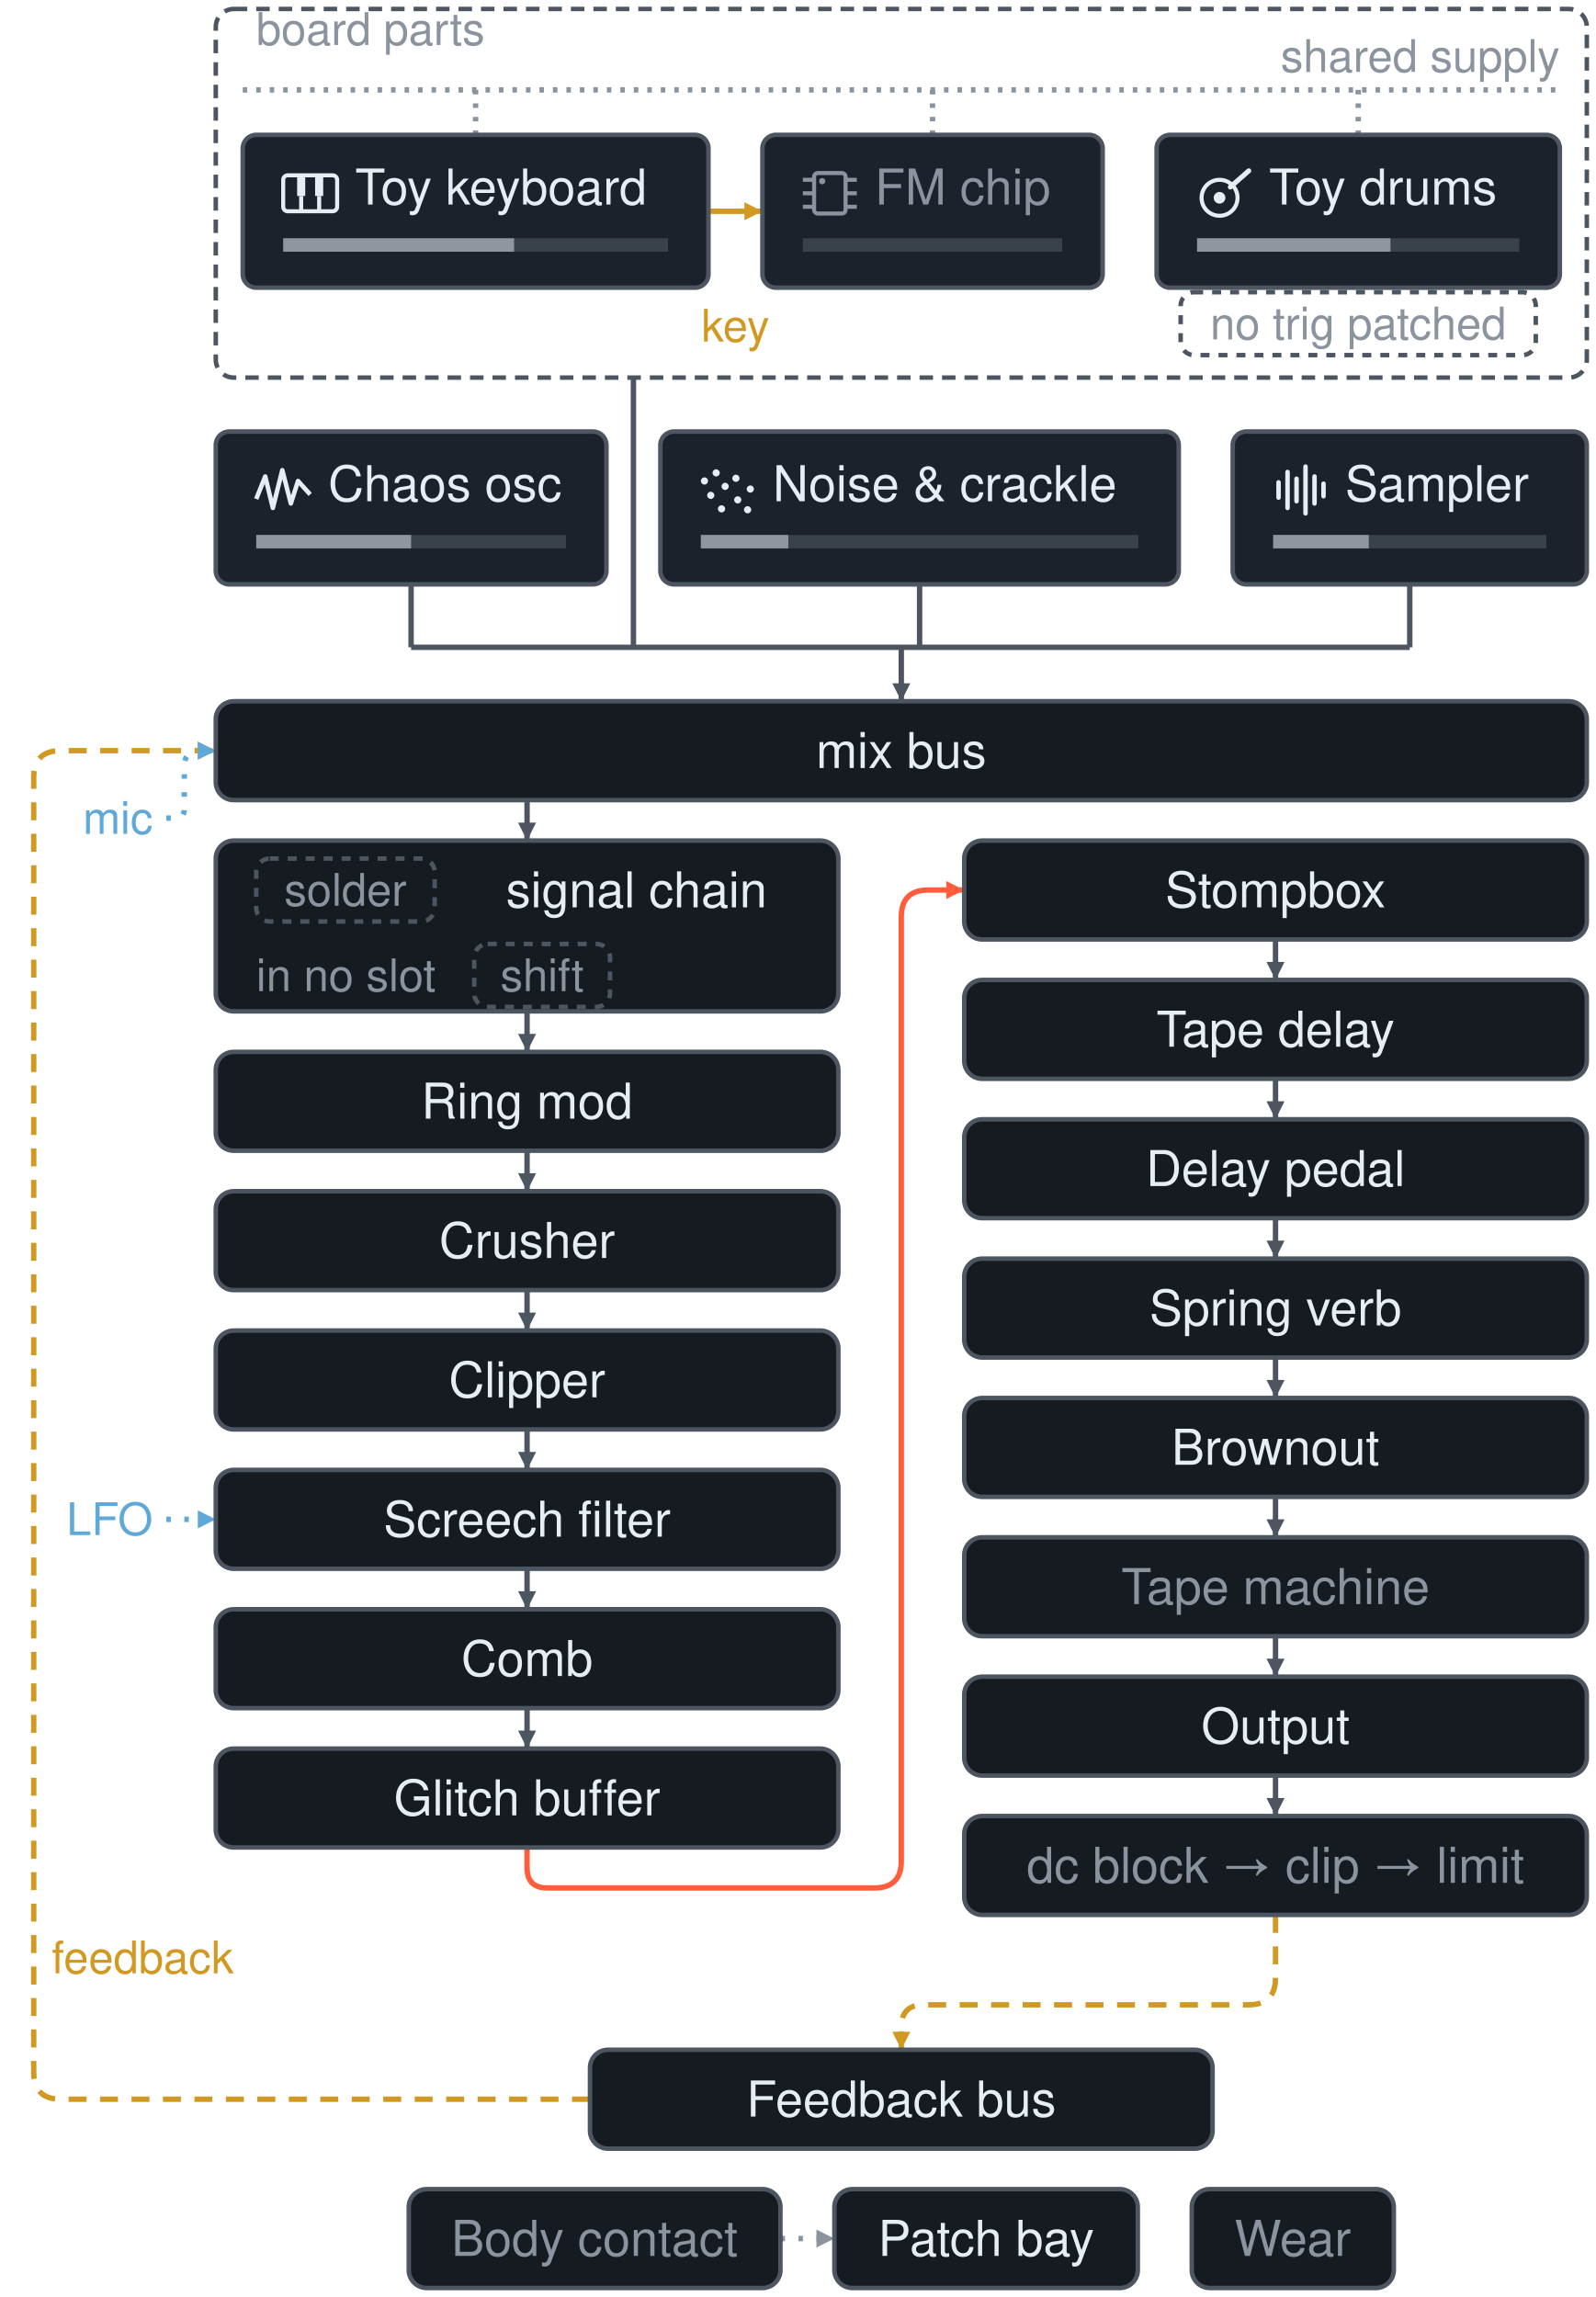
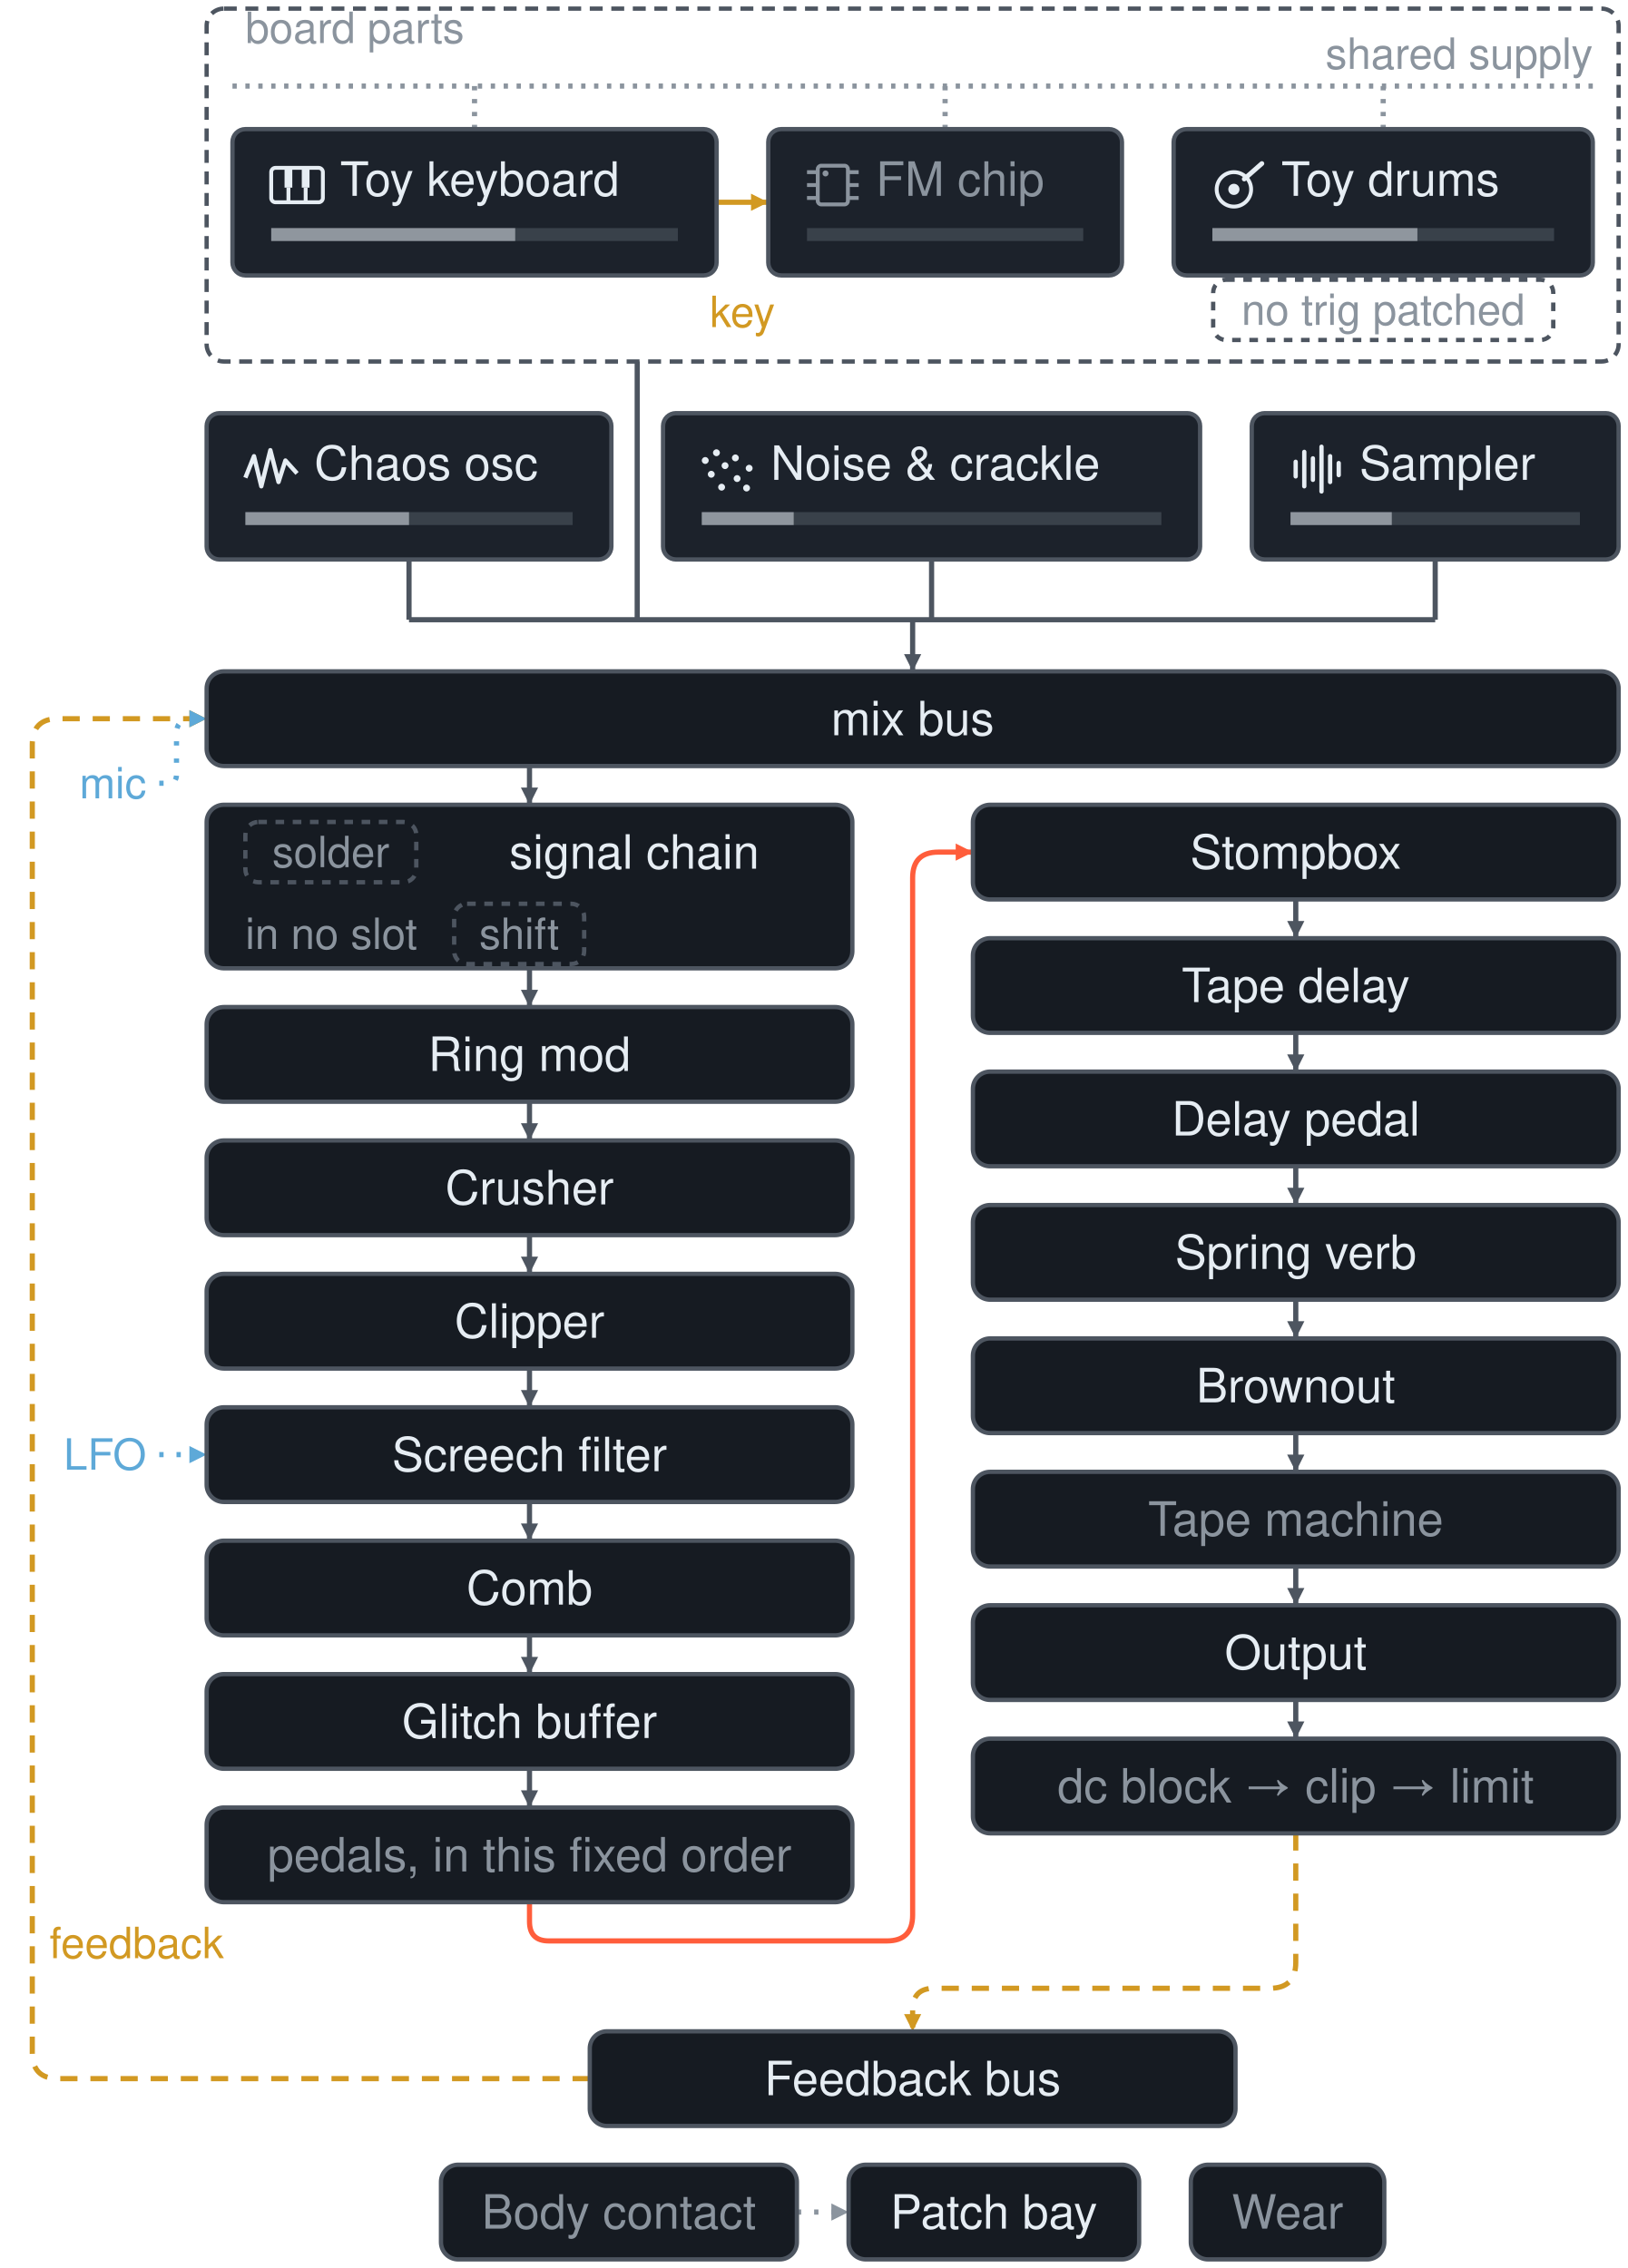
- <svg xmlns="http://www.w3.org/2000/svg" viewBox="0 0 355 511" width="355" height="511" font-family="Helvetica, Arial, sans-serif">
-   <g class="wire">
-     <path class="line" d="M 54 20 L 347 20" fill="none" stroke="#8b949e" stroke-width="1.2" stroke-dasharray="1 2" />
+ <svg xmlns="http://www.w3.org/2000/svg" viewBox="0 0 378 527" width="378" height="527" font-family="Helvetica, Arial, sans-serif">
+   <g class="wire">
+     <path class="line" d="M 54 20 L 370 20" fill="none" stroke="#8b949e" stroke-width="1.2" stroke-dasharray="1 2" />
    <path class="head" d="" fill="#8b949e" />
-     <text x="347" y="16" fill="#8b949e" font-size="10" text-anchor="end">shared supply</text>
-   </g>
-   <g class="wire">
-     <path class="line" d="M 105.8 20 L 105.8 30" fill="none" stroke="#8b949e" stroke-width="1.2" stroke-dasharray="1 2" />
+     <text x="370" y="16" fill="#8b949e" font-size="10" text-anchor="end">shared supply</text>
+   </g>
+   <g class="wire">
+     <path class="line" d="M 110.23 20 L 110.23 30" fill="none" stroke="#8b949e" stroke-width="1.2" stroke-dasharray="1 2" />
    <path class="head" d="" fill="#8b949e" />
  </g>
  <g class="wire">
-     <path class="line" d="M 302.15 20 L 302.15 30" fill="none" stroke="#8b949e" stroke-width="1.2" stroke-dasharray="1 2" />
+     <path class="line" d="M 321.31 20 L 321.31 30" fill="none" stroke="#8b949e" stroke-width="1.2" stroke-dasharray="1 2" />
    <path class="head" d="" fill="#8b949e" />
  </g>
  <g class="wire">
-     <path class="line" d="M 207.45 20 L 207.45 30" fill="none" stroke="#8b949e" stroke-width="1.2" stroke-dasharray="1 2" />
+     <path class="line" d="M 219.54 20 L 219.54 30" fill="none" stroke="#8b949e" stroke-width="1.2" stroke-dasharray="1 2" />
    <path class="head" d="" fill="#8b949e" />
  </g>
  <g class="wire">
-     <path class="line" d="M 157.6 47 L 169.6 47" fill="none" stroke="#d29922" stroke-width="1.2" />
-     <path class="head" d="M 169.6 47 L 165.6 49 L 165.6 45 Z" fill="#d29922" />
-     <text x="163.604" y="76" fill="#d29922" font-size="10" text-anchor="middle">key</text>
-   </g>
-   <g class="wire">
-     <path class="line" d="M 140.91 84 L 140.91 144" fill="none" stroke="#4d5560" stroke-width="1.2" />
-     <path class="head" d="" fill="#4d5560" />
-   </g>
-   <g class="wire">
-     <path class="line" d="M 91.45 130 L 91.45 144" fill="none" stroke="#4d5560" stroke-width="1.2" />
-     <path class="head" d="" fill="#4d5560" />
-   </g>
-   <g class="wire">
-     <path class="line" d="M 204.57 130 L 204.57 144" fill="none" stroke="#4d5560" stroke-width="1.2" />
-     <path class="head" d="" fill="#4d5560" />
-   </g>
-   <g class="wire">
-     <path class="line" d="M 313.61 130 L 313.61 144" fill="none" stroke="#4d5560" stroke-width="1.2" />
-     <path class="head" d="" fill="#4d5560" />
-   </g>
-   <g class="wire">
-     <path class="line" d="M 91.45 144 L 313.61 144" fill="none" stroke="#4d5560" stroke-width="1.2" />
-     <path class="head" d="" fill="#4d5560" />
-   </g>
-   <g class="wire">
-     <path class="line" d="M 200.5 144 L 200.5 156" fill="none" stroke="#4d5560" stroke-width="1.2" />
-     <path class="head" d="M 200.5 156 L 198.5 152 L 202.5 152 Z" fill="#4d5560" />
-   </g>
-   <g class="wire">
-     <path class="line" d="M 117.25 178 L 117.25 187" fill="none" stroke="#4d5560" stroke-width="1.2" />
-     <path class="head" d="M 117.25 187 L 115.25 183 L 119.25 183 Z" fill="#4d5560" />
-   </g>
-   <g class="wire">
-     <path class="line" d="M 117.25 225 L 117.25 234" fill="none" stroke="#4d5560" stroke-width="1.2" />
-     <path class="head" d="M 117.25 234 L 115.25 230 L 119.25 230 Z" fill="#4d5560" />
-   </g>
-   <g class="wire">
-     <path class="line" d="M 117.25 256 L 117.25 265" fill="none" stroke="#4d5560" stroke-width="1.2" />
-     <path class="head" d="M 117.25 265 L 115.25 261 L 119.25 261 Z" fill="#4d5560" />
-   </g>
-   <g class="wire">
-     <path class="line" d="M 117.25 287 L 117.25 296" fill="none" stroke="#4d5560" stroke-width="1.2" />
-     <path class="head" d="M 117.25 296 L 115.25 292 L 119.25 292 Z" fill="#4d5560" />
-   </g>
-   <g class="wire">
-     <path class="line" d="M 117.25 318 L 117.25 327" fill="none" stroke="#4d5560" stroke-width="1.2" />
-     <path class="head" d="M 117.25 327 L 115.25 323 L 119.25 323 Z" fill="#4d5560" />
-   </g>
-   <g class="wire">
-     <path class="line" d="M 117.25 349 L 117.25 358" fill="none" stroke="#4d5560" stroke-width="1.2" />
-     <path class="head" d="M 117.25 358 L 115.25 354 L 119.25 354 Z" fill="#4d5560" />
-   </g>
-   <g class="wire">
-     <path class="line" d="M 117.25 380 L 117.25 389" fill="none" stroke="#4d5560" stroke-width="1.2" />
-     <path class="head" d="M 117.25 389 L 115.25 385 L 119.25 385 Z" fill="#4d5560" />
-   </g>
-   <g class="wire">
-     <path class="line" d="M 283.75 209 L 283.75 218" fill="none" stroke="#4d5560" stroke-width="1.2" />
-     <path class="head" d="M 283.75 218 L 281.75 214 L 285.75 214 Z" fill="#4d5560" />
-   </g>
-   <g class="wire">
-     <path class="line" d="M 283.75 240 L 283.75 249" fill="none" stroke="#4d5560" stroke-width="1.2" />
-     <path class="head" d="M 283.75 249 L 281.75 245 L 285.75 245 Z" fill="#4d5560" />
-   </g>
-   <g class="wire">
-     <path class="line" d="M 283.75 271 L 283.75 280" fill="none" stroke="#4d5560" stroke-width="1.2" />
-     <path class="head" d="M 283.75 280 L 281.75 276 L 285.75 276 Z" fill="#4d5560" />
-   </g>
-   <g class="wire">
-     <path class="line" d="M 283.75 302 L 283.75 311" fill="none" stroke="#4d5560" stroke-width="1.2" />
-     <path class="head" d="M 283.75 311 L 281.75 307 L 285.75 307 Z" fill="#4d5560" />
-   </g>
-   <g class="wire">
-     <path class="line" d="M 283.75 333 L 283.75 342" fill="none" stroke="#4d5560" stroke-width="1.2" />
-     <path class="head" d="M 283.75 342 L 281.75 338 L 285.75 338 Z" fill="#4d5560" />
-   </g>
-   <g class="wire">
-     <path class="line" d="M 283.75 364 L 283.75 373" fill="none" stroke="#4d5560" stroke-width="1.2" />
-     <path class="head" d="M 283.75 373 L 281.75 369 L 285.75 369 Z" fill="#4d5560" />
-   </g>
-   <g class="wire">
-     <path class="line" d="M 283.75 395 L 283.75 404" fill="none" stroke="#4d5560" stroke-width="1.2" />
-     <path class="head" d="M 283.75 404 L 281.75 400 L 285.75 400 Z" fill="#4d5560" />
-   </g>
-   <g class="wire">
-     <path class="line" d="M 117.25 411 L 117.25 415.5 Q 117.25 420 121.75 420 L 194.5 420 Q 200.5 420 200.5 414 L 200.5 204 Q 200.5 198 206.5 198 L 214.5 198" fill="none" stroke="#ff5d3b" stroke-width="1.2" />
-     <path class="head" d="M 214.5 198 L 210.5 200 L 210.5 196 Z" fill="#ff5d3b" />
-   </g>
-   <g class="wire">
-     <path class="line" d="M 283.75 426 L 283.75 440 Q 283.75 446 277.75 446 L 205.5 446 Q 200.5 446 200.5 451 L 200.5 456" fill="none" stroke="#d29922" stroke-width="1.2" stroke-dasharray="4 3" />
-     <path class="head" d="M 200.5 456 L 198.5 452 L 202.5 452 Z" fill="#d29922" />
-   </g>
-   <g class="wire">
-     <path class="line" d="M 131.25 467 L 13.5 467 Q 7.5 467 7.5 461 L 7.5 173 Q 7.5 167 13.5 167 L 48 167" fill="none" stroke="#d29922" stroke-width="1.2" stroke-dasharray="4 3" />
+     <path class="line" d="M 166.46 47 L 178.46 47" fill="none" stroke="#d29922" stroke-width="1.2" />
+     <path class="head" d="M 178.46 47 L 174.46 49 L 174.46 45 Z" fill="#d29922" />
+     <text x="172.463" y="76" fill="#d29922" font-size="10" text-anchor="middle">key</text>
+   </g>
+   <g class="wire">
+     <path class="line" d="M 148.02 84 L 148.02 144" fill="none" stroke="#4d5560" stroke-width="1.2" />
+     <path class="head" d="" fill="#4d5560" />
+   </g>
+   <g class="wire">
+     <path class="line" d="M 95.01 130 L 95.01 144" fill="none" stroke="#4d5560" stroke-width="1.2" />
+     <path class="head" d="" fill="#4d5560" />
+   </g>
+   <g class="wire">
+     <path class="line" d="M 216.4 130 L 216.4 144" fill="none" stroke="#4d5560" stroke-width="1.2" />
+     <path class="head" d="" fill="#4d5560" />
+   </g>
+   <g class="wire">
+     <path class="line" d="M 333.39 130 L 333.39 144" fill="none" stroke="#4d5560" stroke-width="1.2" />
+     <path class="head" d="" fill="#4d5560" />
+   </g>
+   <g class="wire">
+     <path class="line" d="M 95.01 144 L 333.39 144" fill="none" stroke="#4d5560" stroke-width="1.2" />
+     <path class="head" d="" fill="#4d5560" />
+   </g>
+   <g class="wire">
+     <path class="line" d="M 212 144 L 212 156" fill="none" stroke="#4d5560" stroke-width="1.2" />
+     <path class="head" d="M 212 156 L 210 152 L 214 152 Z" fill="#4d5560" />
+   </g>
+   <g class="wire">
+     <path class="line" d="M 123 178 L 123 187" fill="none" stroke="#4d5560" stroke-width="1.2" />
+     <path class="head" d="M 123 187 L 121 183 L 125 183 Z" fill="#4d5560" />
+   </g>
+   <g class="wire">
+     <path class="line" d="M 123 225 L 123 234" fill="none" stroke="#4d5560" stroke-width="1.2" />
+     <path class="head" d="M 123 234 L 121 230 L 125 230 Z" fill="#4d5560" />
+   </g>
+   <g class="wire">
+     <path class="line" d="M 123 256 L 123 265" fill="none" stroke="#4d5560" stroke-width="1.2" />
+     <path class="head" d="M 123 265 L 121 261 L 125 261 Z" fill="#4d5560" />
+   </g>
+   <g class="wire">
+     <path class="line" d="M 123 287 L 123 296" fill="none" stroke="#4d5560" stroke-width="1.2" />
+     <path class="head" d="M 123 296 L 121 292 L 125 292 Z" fill="#4d5560" />
+   </g>
+   <g class="wire">
+     <path class="line" d="M 123 318 L 123 327" fill="none" stroke="#4d5560" stroke-width="1.2" />
+     <path class="head" d="M 123 327 L 121 323 L 125 323 Z" fill="#4d5560" />
+   </g>
+   <g class="wire">
+     <path class="line" d="M 123 349 L 123 358" fill="none" stroke="#4d5560" stroke-width="1.2" />
+     <path class="head" d="M 123 358 L 121 354 L 125 354 Z" fill="#4d5560" />
+   </g>
+   <g class="wire">
+     <path class="line" d="M 123 380 L 123 389" fill="none" stroke="#4d5560" stroke-width="1.2" />
+     <path class="head" d="M 123 389 L 121 385 L 125 385 Z" fill="#4d5560" />
+   </g>
+   <g class="wire">
+     <path class="line" d="M 123 411 L 123 420" fill="none" stroke="#4d5560" stroke-width="1.2" />
+     <path class="head" d="M 123 420 L 121 416 L 125 416 Z" fill="#4d5560" />
+   </g>
+   <g class="wire">
+     <path class="line" d="M 301 209 L 301 218" fill="none" stroke="#4d5560" stroke-width="1.2" />
+     <path class="head" d="M 301 218 L 299 214 L 303 214 Z" fill="#4d5560" />
+   </g>
+   <g class="wire">
+     <path class="line" d="M 301 240 L 301 249" fill="none" stroke="#4d5560" stroke-width="1.2" />
+     <path class="head" d="M 301 249 L 299 245 L 303 245 Z" fill="#4d5560" />
+   </g>
+   <g class="wire">
+     <path class="line" d="M 301 271 L 301 280" fill="none" stroke="#4d5560" stroke-width="1.2" />
+     <path class="head" d="M 301 280 L 299 276 L 303 276 Z" fill="#4d5560" />
+   </g>
+   <g class="wire">
+     <path class="line" d="M 301 302 L 301 311" fill="none" stroke="#4d5560" stroke-width="1.2" />
+     <path class="head" d="M 301 311 L 299 307 L 303 307 Z" fill="#4d5560" />
+   </g>
+   <g class="wire">
+     <path class="line" d="M 301 333 L 301 342" fill="none" stroke="#4d5560" stroke-width="1.2" />
+     <path class="head" d="M 301 342 L 299 338 L 303 338 Z" fill="#4d5560" />
+   </g>
+   <g class="wire">
+     <path class="line" d="M 301 364 L 301 373" fill="none" stroke="#4d5560" stroke-width="1.2" />
+     <path class="head" d="M 301 373 L 299 369 L 303 369 Z" fill="#4d5560" />
+   </g>
+   <g class="wire">
+     <path class="line" d="M 301 395 L 301 404" fill="none" stroke="#4d5560" stroke-width="1.2" />
+     <path class="head" d="M 301 404 L 299 400 L 303 400 Z" fill="#4d5560" />
+   </g>
+   <g class="wire">
+     <path class="line" d="M 123 442 L 123 446.5 Q 123 451 127.5 451 L 206 451 Q 212 451 212 445 L 212 204 Q 212 198 218 198 L 226 198" fill="none" stroke="#ff5d3b" stroke-width="1.2" />
+     <path class="head" d="M 226 198 L 222 200 L 222 196 Z" fill="#ff5d3b" />
+   </g>
+   <g class="wire">
+     <path class="line" d="M 301 426 L 301 456 Q 301 462 295 462 L 217 462 Q 212 462 212 467 L 212 472" fill="none" stroke="#d29922" stroke-width="1.2" stroke-dasharray="4 3" />
+     <path class="head" d="M 212 472 L 210 468 L 214 468 Z" fill="#d29922" />
+   </g>
+   <g class="wire">
+     <path class="line" d="M 137 483 L 13.5 483 Q 7.5 483 7.5 477 L 7.5 173 Q 7.5 167 13.5 167 L 48 167" fill="none" stroke="#d29922" stroke-width="1.2" stroke-dasharray="4 3" />
    <path class="head" d="M 48 167 L 44 169 L 44 165 Z" fill="#d29922" />
-     <text x="11.5" y="439" fill="#d29922" font-size="10" text-anchor="start">feedback</text>
-   </g>
-   <g class="wire">
-     <path class="line" d="M 173.62 498 L 185.62 498" fill="none" stroke="#8b949e" stroke-width="1.2" stroke-dasharray="1 3" />
-     <path class="head" d="M 185.62 498 L 181.62 500 L 181.62 496 Z" fill="#8b949e" />
+     <text x="11.5" y="455" fill="#d29922" font-size="10" text-anchor="start">feedback</text>
+   </g>
+   <g class="wire">
+     <path class="line" d="M 185.12 514 L 197.12 514" fill="none" stroke="#8b949e" stroke-width="1.2" stroke-dasharray="1 3" />
+     <path class="head" d="M 197.12 514 L 193.12 516 L 193.12 512 Z" fill="#8b949e" />
  </g>
  <g class="wire">
    <path class="line" d="M 37 182 L 39 182 Q 41 182 41 180 L 41 170.5 Q 41 167 44.5 167 L 48 167" fill="none" stroke="#5ea9d8" stroke-width="1.2" stroke-dasharray="1 3" />
    <path class="head" d="M 48 167 L 44 169 L 44 165 Z" fill="#5ea9d8" />
  </g>
  <g class="wire">
    <path class="line" d="M 37 338 L 48 338" fill="none" stroke="#5ea9d8" stroke-width="1.2" stroke-dasharray="1 3" />
    <path class="head" d="M 48 338 L 44 340 L 44 336 Z" fill="#5ea9d8" />
  </g>
  <g class="node">
-     <rect x="48" y="2" width="305" height="82" rx="4" fill="none" stroke="#4d5560" stroke-dasharray="3 2" />
+     <rect x="48" y="2" width="328" height="82" rx="4" fill="none" stroke="#4d5560" stroke-dasharray="3 2" />
    <text x="57" y="10" fill="#8b949e" font-size="10" text-anchor="start">board parts</text>
  </g>
  <g class="node">
-     <rect class="box" x="54" y="30" width="103.604" height="34" rx="3" fill="#1c222b" stroke="#4d5560" stroke-width="1" />
+     <rect class="box" x="54" y="30" width="112.463" height="34" rx="3" fill="#1c222b" stroke="#4d5560" stroke-width="1" />
    <g class="glyph">
      <rect x="63" y="39" width="12" height="8" rx="1" fill="none" stroke="#e6edf3" stroke-width="0.9" />
      <path d="M 67 43.6 V 47 M 71 43.6 V 47" stroke="#e6edf3" stroke-width="0.9" />
      <rect x="66.1" y="39" width="1.8" height="4.6" fill="#e6edf3" />
      <rect x="70.1" y="39" width="1.8" height="4.6" fill="#e6edf3" />
    </g>
    <text x="79" y="45.5" fill="#e6edf3" font-size="11" text-anchor="start">Toy keyboard</text>
-     <rect x="63" y="53" width="85.604" height="3" fill="#4d5560" fill-opacity="0.6" />
-     <rect x="63" y="53" width="51.363" height="3" fill="#e6edf3" fill-opacity="0.5" />
-   </g>
-   <g class="node">
-     <rect class="box" x="257.297" y="30" width="89.703" height="34" rx="3" fill="#1c222b" stroke="#4d5560" stroke-width="1" />
-     <g class="glyph">
-       <circle cx="271.297" cy="44" r="4" fill="none" stroke="#e6edf3" stroke-width="0.9" />
-       <circle cx="271.297" cy="44" r="1.3" fill="#e6edf3" />
-       <path d="M 277.797 38 L 273.697 41.6" stroke="#e6edf3" stroke-width="1.1" stroke-linecap="round" />
-     </g>
-     <text x="282.297" y="45.5" fill="#e6edf3" font-size="11" text-anchor="start">Toy drums</text>
-     <rect x="266.297" y="53" width="71.703" height="3" fill="#4d5560" fill-opacity="0.6" />
-     <rect x="266.297" y="53" width="43.022" height="3" fill="#e6edf3" fill-opacity="0.5" />
-   </g>
-   <g class="node">
-     <rect class="box" x="169.604" y="30" width="75.692" height="34" rx="3" fill="#1c222b" stroke="#4d5560" stroke-width="1" />
-     <g class="glyph">
-       <rect x="181.104" y="38.5" width="7" height="9" rx="0.8" fill="none" stroke="#8b949e" stroke-width="0.9" />
-       <path d="M 178.604 40 h 2.5 M 188.104 40 h 2.5 M 178.604 43 h 2.5 M 188.104 43 h 2.5 M 178.604 46 h 2.5 M 188.104 46 h 2.5" stroke="#8b949e" stroke-width="0.9" />
-       <circle cx="182.904" cy="40.3" r="0.7" fill="#8b949e" />
-     </g>
-     <text x="194.604" y="45.5" fill="#8b949e" font-size="11" text-anchor="start">FM chip</text>
-     <rect x="178.604" y="53" width="57.692" height="3" fill="#4d5560" fill-opacity="0.6" />
-   </g>
-   <g class="node">
-     <rect class="box" x="48" y="96" width="86.908" height="34" rx="3" fill="#1c222b" stroke="#4d5560" stroke-width="1" />
+     <rect x="63" y="53" width="94.463" height="3" fill="#4d5560" fill-opacity="0.6" />
+     <rect x="63" y="53" width="56.678" height="3" fill="#e6edf3" fill-opacity="0.5" />
+   </g>
+   <g class="node">
+     <rect class="box" x="272.627" y="30" width="97.373" height="34" rx="3" fill="#1c222b" stroke="#4d5560" stroke-width="1" />
+     <g class="glyph">
+       <circle cx="286.627" cy="44" r="4" fill="none" stroke="#e6edf3" stroke-width="0.9" />
+       <circle cx="286.627" cy="44" r="1.3" fill="#e6edf3" />
+       <path d="M 293.127 38 L 289.027 41.6" stroke="#e6edf3" stroke-width="1.1" stroke-linecap="round" />
+     </g>
+     <text x="297.627" y="45.5" fill="#e6edf3" font-size="11" text-anchor="start">Toy drums</text>
+     <rect x="281.627" y="53" width="79.373" height="3" fill="#4d5560" fill-opacity="0.6" />
+     <rect x="281.627" y="53" width="47.624" height="3" fill="#e6edf3" fill-opacity="0.5" />
+   </g>
+   <g class="node">
+     <rect class="box" x="178.463" y="30" width="82.164" height="34" rx="3" fill="#1c222b" stroke="#4d5560" stroke-width="1" />
+     <g class="glyph">
+       <rect x="189.963" y="38.5" width="7" height="9" rx="0.8" fill="none" stroke="#8b949e" stroke-width="0.9" />
+       <path d="M 187.463 40 h 2.5 M 196.963 40 h 2.5 M 187.463 43 h 2.5 M 196.963 43 h 2.5 M 187.463 46 h 2.5 M 196.963 46 h 2.5" stroke="#8b949e" stroke-width="0.9" />
+       <circle cx="191.763" cy="40.3" r="0.7" fill="#8b949e" />
+     </g>
+     <text x="203.463" y="45.5" fill="#8b949e" font-size="11" text-anchor="start">FM chip</text>
+     <rect x="187.463" y="53" width="64.164" height="3" fill="#4d5560" fill-opacity="0.6" />
+   </g>
+   <g class="node">
+     <rect class="box" x="48" y="96" width="94.021" height="34" rx="3" fill="#1c222b" stroke="#4d5560" stroke-width="1" />
    <g class="glyph">
      <path d="M 57 111 L 59 106 L 60.7 113 L 62.8 104.6 L 64.7 112 L 66.3 107 L 69 110" fill="none" stroke="#e6edf3" stroke-width="1" stroke-linejoin="round" />
    </g>
    <text x="73" y="111.5" fill="#e6edf3" font-size="11" text-anchor="start">Chaos osc</text>
-     <rect x="57" y="119" width="68.908" height="3" fill="#4d5560" fill-opacity="0.6" />
-     <rect x="57" y="119" width="34.454" height="3" fill="#e6edf3" fill-opacity="0.5" />
-   </g>
-   <g class="node">
-     <rect class="box" x="146.908" y="96" width="115.317" height="34" rx="3" fill="#1c222b" stroke="#4d5560" stroke-width="1" />
-     <g class="glyph">
-       <path d="M 156.708 106.2 a 0.8 0.8 0 1 0 0.01 0 M 159.308 104.4 a 0.8 0.8 0 1 0 0.01 0 M 158.108 109.4 a 0.8 0.8 0 1 0 0.01 0 M 161.308 107.4 a 0.8 0.8 0 1 0 0.01 0 M 160.508 112.4 a 0.8 0.8 0 1 0 0.01 0 M 163.708 105.6 a 0.8 0.8 0 1 0 0.01 0 M 164.108 110.4 a 0.8 0.8 0 1 0 0.01 0 M 166.908 108 a 0.8 0.8 0 1 0 0.01 0 M 166.308 112.6 a 0.8 0.8 0 1 0 0.01 0" fill="#e6edf3" />
-     </g>
-     <text x="171.908" y="111.5" fill="#e6edf3" font-size="11" text-anchor="start">Noise &amp; crackle</text>
-     <rect x="155.908" y="119" width="97.317" height="3" fill="#4d5560" fill-opacity="0.6" />
-     <rect x="155.908" y="119" width="19.463" height="3" fill="#e6edf3" fill-opacity="0.5" />
-   </g>
-   <g class="node">
-     <rect class="box" x="274.225" y="96" width="78.775" height="34" rx="3" fill="#1c222b" stroke="#4d5560" stroke-width="1" />
-     <g class="glyph">
-       <path d="M 284.425 107.3 v 3.4 M 286.425 105 v 8 M 288.425 106.5 v 5 M 290.425 103.8 v 10.4 M 292.425 106 v 6 M 294.425 107.6 v 2.8" stroke="#e6edf3" stroke-width="1" stroke-linecap="round" />
-     </g>
-     <text x="299.225" y="111.5" fill="#e6edf3" font-size="11" text-anchor="start">Sampler</text>
-     <rect x="283.225" y="119" width="60.775" height="3" fill="#4d5560" fill-opacity="0.6" />
-     <rect x="283.225" y="119" width="21.271" height="3" fill="#e6edf3" fill-opacity="0.5" />
-   </g>
-   <g class="node">
-     <rect class="box" x="48" y="156" width="305" height="22" rx="4" fill="#161b22" stroke="#4d5560" stroke-width="1" />
-     <text x="200.5" y="170.85" fill="#e6edf3" font-size="11" text-anchor="middle">mix bus</text>
-   </g>
-   <g class="node">
-     <rect class="box" x="48" y="187" width="138.5" height="38" rx="4" fill="#161b22" stroke="#4d5560" stroke-width="1" />
-     <text x="141.6" y="201.85" fill="#e6edf3" font-size="11" text-anchor="middle">signal chain</text>
-   </g>
-   <g class="node">
-     <rect class="box" x="48" y="234" width="138.5" height="22" rx="4" fill="#161b22" stroke="#4d5560" stroke-width="1" />
-     <text x="117.25" y="248.85" fill="#e6edf3" font-size="11" text-anchor="middle">Ring mod</text>
-   </g>
-   <g class="node">
-     <rect class="box" x="48" y="265" width="138.5" height="22" rx="4" fill="#161b22" stroke="#4d5560" stroke-width="1" />
-     <text x="117.25" y="279.85" fill="#e6edf3" font-size="11" text-anchor="middle">Crusher</text>
-   </g>
-   <g class="node">
-     <rect class="box" x="48" y="296" width="138.5" height="22" rx="4" fill="#161b22" stroke="#4d5560" stroke-width="1" />
-     <text x="117.25" y="310.85" fill="#e6edf3" font-size="11" text-anchor="middle">Clipper</text>
-   </g>
-   <g class="node">
-     <rect class="box" x="48" y="327" width="138.5" height="22" rx="4" fill="#161b22" stroke="#4d5560" stroke-width="1" />
-     <text x="117.25" y="341.85" fill="#e6edf3" font-size="11" text-anchor="middle">Screech filter</text>
-   </g>
-   <g class="node">
-     <rect class="box" x="48" y="358" width="138.5" height="22" rx="4" fill="#161b22" stroke="#4d5560" stroke-width="1" />
-     <text x="117.25" y="372.85" fill="#e6edf3" font-size="11" text-anchor="middle">Comb</text>
-   </g>
-   <g class="node">
-     <rect class="box" x="48" y="389" width="138.5" height="22" rx="4" fill="#161b22" stroke="#4d5560" stroke-width="1" />
-     <text x="117.25" y="403.85" fill="#e6edf3" font-size="11" text-anchor="middle">Glitch buffer</text>
-   </g>
-   <g class="node">
-     <rect class="box" x="214.5" y="187" width="138.5" height="22" rx="4" fill="#161b22" stroke="#4d5560" stroke-width="1" />
-     <text x="283.75" y="201.85" fill="#e6edf3" font-size="11" text-anchor="middle">Stompbox</text>
-   </g>
-   <g class="node">
-     <rect class="box" x="214.5" y="218" width="138.5" height="22" rx="4" fill="#161b22" stroke="#4d5560" stroke-width="1" />
-     <text x="283.75" y="232.85" fill="#e6edf3" font-size="11" text-anchor="middle">Tape delay</text>
-   </g>
-   <g class="node">
-     <rect class="box" x="214.5" y="249" width="138.5" height="22" rx="4" fill="#161b22" stroke="#4d5560" stroke-width="1" />
-     <text x="283.75" y="263.85" fill="#e6edf3" font-size="11" text-anchor="middle">Delay pedal</text>
-   </g>
-   <g class="node">
-     <rect class="box" x="214.5" y="280" width="138.5" height="22" rx="4" fill="#161b22" stroke="#4d5560" stroke-width="1" />
-     <text x="283.75" y="294.85" fill="#e6edf3" font-size="11" text-anchor="middle">Spring verb</text>
-   </g>
-   <g class="node">
-     <rect class="box" x="214.5" y="311" width="138.5" height="22" rx="4" fill="#161b22" stroke="#4d5560" stroke-width="1" />
-     <text x="283.75" y="325.85" fill="#e6edf3" font-size="11" text-anchor="middle">Brownout</text>
-   </g>
-   <g class="node">
-     <rect class="box" x="214.5" y="342" width="138.5" height="22" rx="4" fill="#161b22" stroke="#4d5560" stroke-width="1" />
-     <text x="283.75" y="356.85" fill="#8b949e" font-size="11" text-anchor="middle">Tape machine</text>
-   </g>
-   <g class="node">
-     <rect class="box" x="214.5" y="373" width="138.5" height="22" rx="4" fill="#161b22" stroke="#4d5560" stroke-width="1" />
-     <text x="283.75" y="387.85" fill="#e6edf3" font-size="11" text-anchor="middle">Output</text>
-   </g>
-   <g class="node">
-     <rect class="box" x="214.5" y="404" width="138.5" height="22" rx="4" fill="#161b22" stroke="#4d5560" stroke-width="1" />
-     <text x="283.75" y="418.85" fill="#8b949e" font-size="11" text-anchor="middle">dc block → clip → limit</text>
-   </g>
-   <g class="node">
-     <rect class="box" x="131.25" y="456" width="138.5" height="22" rx="4" fill="#161b22" stroke="#4d5560" stroke-width="1" />
-     <text x="200.5" y="470.85" fill="#e6edf3" font-size="11" text-anchor="middle">Feedback bus</text>
-   </g>
-   <g class="node">
-     <rect class="box" x="90.935" y="487" width="82.68" height="22" rx="4" fill="#161b22" stroke="#4d5560" stroke-width="1" />
-     <text x="132.275" y="501.85" fill="#8b949e" font-size="11" text-anchor="middle">Body contact</text>
-   </g>
-   <g class="node">
-     <rect class="box" x="185.615" y="487" width="67.5" height="22" rx="4" fill="#161b22" stroke="#4d5560" stroke-width="1" />
-     <text x="219.365" y="501.85" fill="#e6edf3" font-size="11" text-anchor="middle">Patch bay</text>
-   </g>
-   <g class="node">
-     <rect class="box" x="265.115" y="487" width="44.95" height="22" rx="4" fill="#161b22" stroke="#4d5560" stroke-width="1" />
-     <text x="287.59" y="501.85" fill="#8b949e" font-size="11" text-anchor="middle">Wear</text>
+     <rect x="57" y="119" width="76.021" height="3" fill="#4d5560" fill-opacity="0.6" />
+     <rect x="57" y="119" width="38.011" height="3" fill="#e6edf3" fill-opacity="0.5" />
+   </g>
+   <g class="node">
+     <rect class="box" x="154.021" y="96" width="124.756" height="34" rx="3" fill="#1c222b" stroke="#4d5560" stroke-width="1" />
+     <g class="glyph">
+       <path d="M 163.821 106.2 a 0.8 0.8 0 1 0 0.01 0 M 166.421 104.4 a 0.8 0.8 0 1 0 0.01 0 M 165.221 109.4 a 0.8 0.8 0 1 0 0.01 0 M 168.421 107.4 a 0.8 0.8 0 1 0 0.01 0 M 167.621 112.4 a 0.8 0.8 0 1 0 0.01 0 M 170.821 105.6 a 0.8 0.8 0 1 0 0.01 0 M 171.221 110.4 a 0.8 0.8 0 1 0 0.01 0 M 174.021 108 a 0.8 0.8 0 1 0 0.01 0 M 173.421 112.6 a 0.8 0.8 0 1 0 0.01 0" fill="#e6edf3" />
+     </g>
+     <text x="179.021" y="111.5" fill="#e6edf3" font-size="11" text-anchor="start">Noise &amp; crackle</text>
+     <rect x="163.021" y="119" width="106.756" height="3" fill="#4d5560" fill-opacity="0.6" />
+     <rect x="163.021" y="119" width="21.351" height="3" fill="#e6edf3" fill-opacity="0.5" />
+   </g>
+   <g class="node">
+     <rect class="box" x="290.777" y="96" width="85.223" height="34" rx="3" fill="#1c222b" stroke="#4d5560" stroke-width="1" />
+     <g class="glyph">
+       <path d="M 300.977 107.3 v 3.4 M 302.977 105 v 8 M 304.977 106.5 v 5 M 306.977 103.8 v 10.4 M 308.977 106 v 6 M 310.977 107.6 v 2.8" stroke="#e6edf3" stroke-width="1" stroke-linecap="round" />
+     </g>
+     <text x="315.777" y="111.5" fill="#e6edf3" font-size="11" text-anchor="start">Sampler</text>
+     <rect x="299.777" y="119" width="67.223" height="3" fill="#4d5560" fill-opacity="0.6" />
+     <rect x="299.777" y="119" width="23.528" height="3" fill="#e6edf3" fill-opacity="0.5" />
+   </g>
+   <g class="node">
+     <rect class="box" x="48" y="156" width="328" height="22" rx="4" fill="#161b22" stroke="#4d5560" stroke-width="1" />
+     <text x="212" y="170.85" fill="#e6edf3" font-size="11" text-anchor="middle">mix bus</text>
+   </g>
+   <g class="node">
+     <rect class="box" x="48" y="187" width="150" height="38" rx="4" fill="#161b22" stroke="#4d5560" stroke-width="1" />
+     <text x="147.35" y="201.85" fill="#e6edf3" font-size="11" text-anchor="middle">signal chain</text>
+   </g>
+   <g class="node">
+     <rect class="box" x="48" y="234" width="150" height="22" rx="4" fill="#161b22" stroke="#4d5560" stroke-width="1" />
+     <text x="123" y="248.85" fill="#e6edf3" font-size="11" text-anchor="middle">Ring mod</text>
+   </g>
+   <g class="node">
+     <rect class="box" x="48" y="265" width="150" height="22" rx="4" fill="#161b22" stroke="#4d5560" stroke-width="1" />
+     <text x="123" y="279.85" fill="#e6edf3" font-size="11" text-anchor="middle">Crusher</text>
+   </g>
+   <g class="node">
+     <rect class="box" x="48" y="296" width="150" height="22" rx="4" fill="#161b22" stroke="#4d5560" stroke-width="1" />
+     <text x="123" y="310.85" fill="#e6edf3" font-size="11" text-anchor="middle">Clipper</text>
+   </g>
+   <g class="node">
+     <rect class="box" x="48" y="327" width="150" height="22" rx="4" fill="#161b22" stroke="#4d5560" stroke-width="1" />
+     <text x="123" y="341.85" fill="#e6edf3" font-size="11" text-anchor="middle">Screech filter</text>
+   </g>
+   <g class="node">
+     <rect class="box" x="48" y="358" width="150" height="22" rx="4" fill="#161b22" stroke="#4d5560" stroke-width="1" />
+     <text x="123" y="372.85" fill="#e6edf3" font-size="11" text-anchor="middle">Comb</text>
+   </g>
+   <g class="node">
+     <rect class="box" x="48" y="389" width="150" height="22" rx="4" fill="#161b22" stroke="#4d5560" stroke-width="1" />
+     <text x="123" y="403.85" fill="#e6edf3" font-size="11" text-anchor="middle">Glitch buffer</text>
+   </g>
+   <g class="node">
+     <rect class="box" x="48" y="420" width="150" height="22" rx="4" fill="#161b22" stroke="#4d5560" stroke-width="1" />
+     <text x="123" y="434.85" fill="#8b949e" font-size="11" text-anchor="middle">pedals, in this fixed order</text>
+   </g>
+   <g class="node">
+     <rect class="box" x="226" y="187" width="150" height="22" rx="4" fill="#161b22" stroke="#4d5560" stroke-width="1" />
+     <text x="301" y="201.85" fill="#e6edf3" font-size="11" text-anchor="middle">Stompbox</text>
+   </g>
+   <g class="node">
+     <rect class="box" x="226" y="218" width="150" height="22" rx="4" fill="#161b22" stroke="#4d5560" stroke-width="1" />
+     <text x="301" y="232.85" fill="#e6edf3" font-size="11" text-anchor="middle">Tape delay</text>
+   </g>
+   <g class="node">
+     <rect class="box" x="226" y="249" width="150" height="22" rx="4" fill="#161b22" stroke="#4d5560" stroke-width="1" />
+     <text x="301" y="263.85" fill="#e6edf3" font-size="11" text-anchor="middle">Delay pedal</text>
+   </g>
+   <g class="node">
+     <rect class="box" x="226" y="280" width="150" height="22" rx="4" fill="#161b22" stroke="#4d5560" stroke-width="1" />
+     <text x="301" y="294.85" fill="#e6edf3" font-size="11" text-anchor="middle">Spring verb</text>
+   </g>
+   <g class="node">
+     <rect class="box" x="226" y="311" width="150" height="22" rx="4" fill="#161b22" stroke="#4d5560" stroke-width="1" />
+     <text x="301" y="325.85" fill="#e6edf3" font-size="11" text-anchor="middle">Brownout</text>
+   </g>
+   <g class="node">
+     <rect class="box" x="226" y="342" width="150" height="22" rx="4" fill="#161b22" stroke="#4d5560" stroke-width="1" />
+     <text x="301" y="356.85" fill="#8b949e" font-size="11" text-anchor="middle">Tape machine</text>
+   </g>
+   <g class="node">
+     <rect class="box" x="226" y="373" width="150" height="22" rx="4" fill="#161b22" stroke="#4d5560" stroke-width="1" />
+     <text x="301" y="387.85" fill="#e6edf3" font-size="11" text-anchor="middle">Output</text>
+   </g>
+   <g class="node">
+     <rect class="box" x="226" y="404" width="150" height="22" rx="4" fill="#161b22" stroke="#4d5560" stroke-width="1" />
+     <text x="301" y="418.85" fill="#8b949e" font-size="11" text-anchor="middle">dc block → clip → limit</text>
+   </g>
+   <g class="node">
+     <rect class="box" x="137" y="472" width="150" height="22" rx="4" fill="#161b22" stroke="#4d5560" stroke-width="1" />
+     <text x="212" y="486.85" fill="#e6edf3" font-size="11" text-anchor="middle">Feedback bus</text>
+   </g>
+   <g class="node">
+     <rect class="box" x="102.435" y="503" width="82.68" height="22" rx="4" fill="#161b22" stroke="#4d5560" stroke-width="1" />
+     <text x="143.775" y="517.85" fill="#8b949e" font-size="11" text-anchor="middle">Body contact</text>
+   </g>
+   <g class="node">
+     <rect class="box" x="197.115" y="503" width="67.5" height="22" rx="4" fill="#161b22" stroke="#4d5560" stroke-width="1" />
+     <text x="230.865" y="517.85" fill="#e6edf3" font-size="11" text-anchor="middle">Patch bay</text>
+   </g>
+   <g class="node">
+     <rect class="box" x="276.615" y="503" width="44.95" height="22" rx="4" fill="#161b22" stroke="#4d5560" stroke-width="1" />
+     <text x="299.09" y="517.85" fill="#8b949e" font-size="11" text-anchor="middle">Wear</text>
  </g>
  <g class="node">
    <rect class="box" x="105.5" y="210" width="30.2" height="14" rx="3" fill="none" stroke="#4d5560" stroke-dasharray="2 2" />
    <text x="120.6" y="220.5" fill="#8b949e" font-size="10" text-anchor="middle">shift</text>
  </g>
  <g class="tap">
    <text x="57" y="220.5" fill="#8b949e" font-size="10" text-anchor="start">in no slot</text>
  </g>
  <g class="node">
    <rect class="box" x="57" y="191" width="39.7" height="14" rx="3" fill="none" stroke="#4d5560" stroke-dasharray="2 2" />
    <text x="76.85" y="201.5" fill="#8b949e" font-size="10" text-anchor="middle">solder</text>
  </g>
  <g class="node">
-     <rect class="box" x="262.648" y="65" width="79" height="14" rx="3" fill="none" stroke="#4d5560" stroke-dasharray="2 2" />
-     <text x="302.148" y="75.5" fill="#8b949e" font-size="10" text-anchor="middle">no trig patched</text>
+     <rect class="box" x="281.813" y="65" width="79" height="14" rx="3" fill="none" stroke="#4d5560" stroke-dasharray="2 2" />
+     <text x="321.313" y="75.5" fill="#8b949e" font-size="10" text-anchor="middle">no trig patched</text>
  </g>
  <g class="tap">
    <text x="34" y="185.5" fill="#5ea9d8" font-size="10" text-anchor="end">mic</text>
  </g>
  <g class="tap">
    <text x="34" y="341.5" fill="#5ea9d8" font-size="10" text-anchor="end">LFO</text>
  </g>
</svg>
